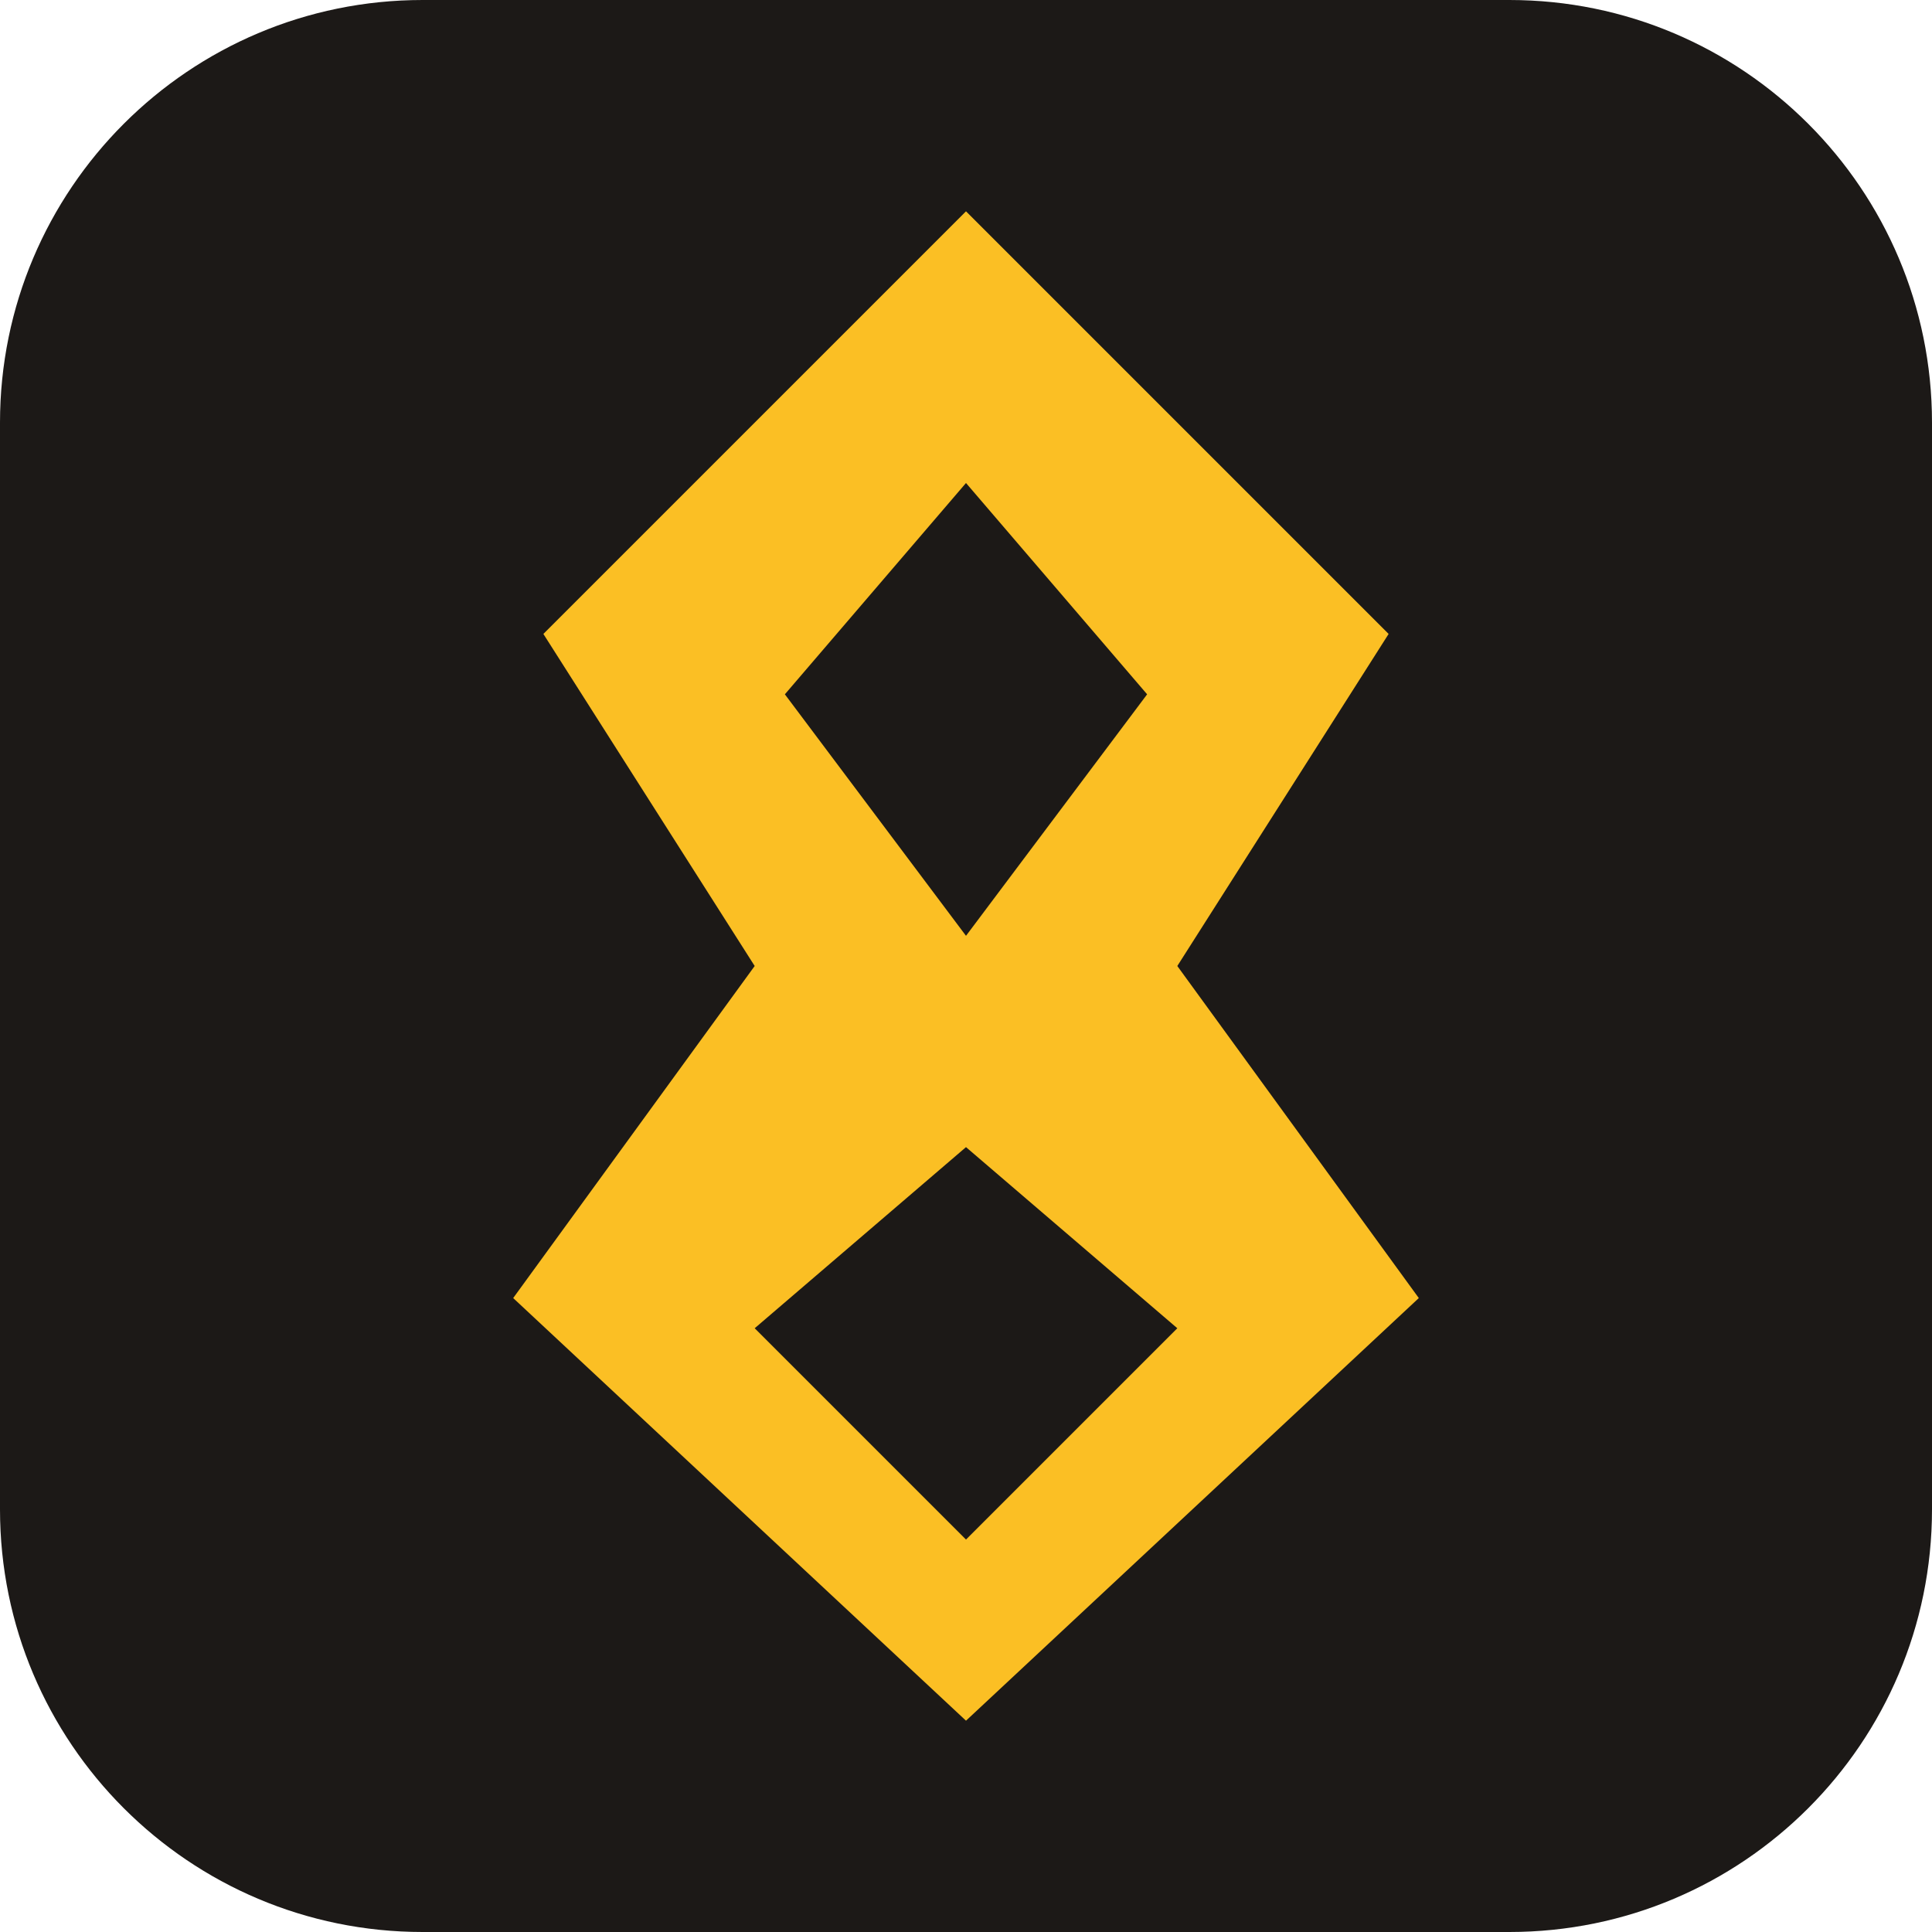
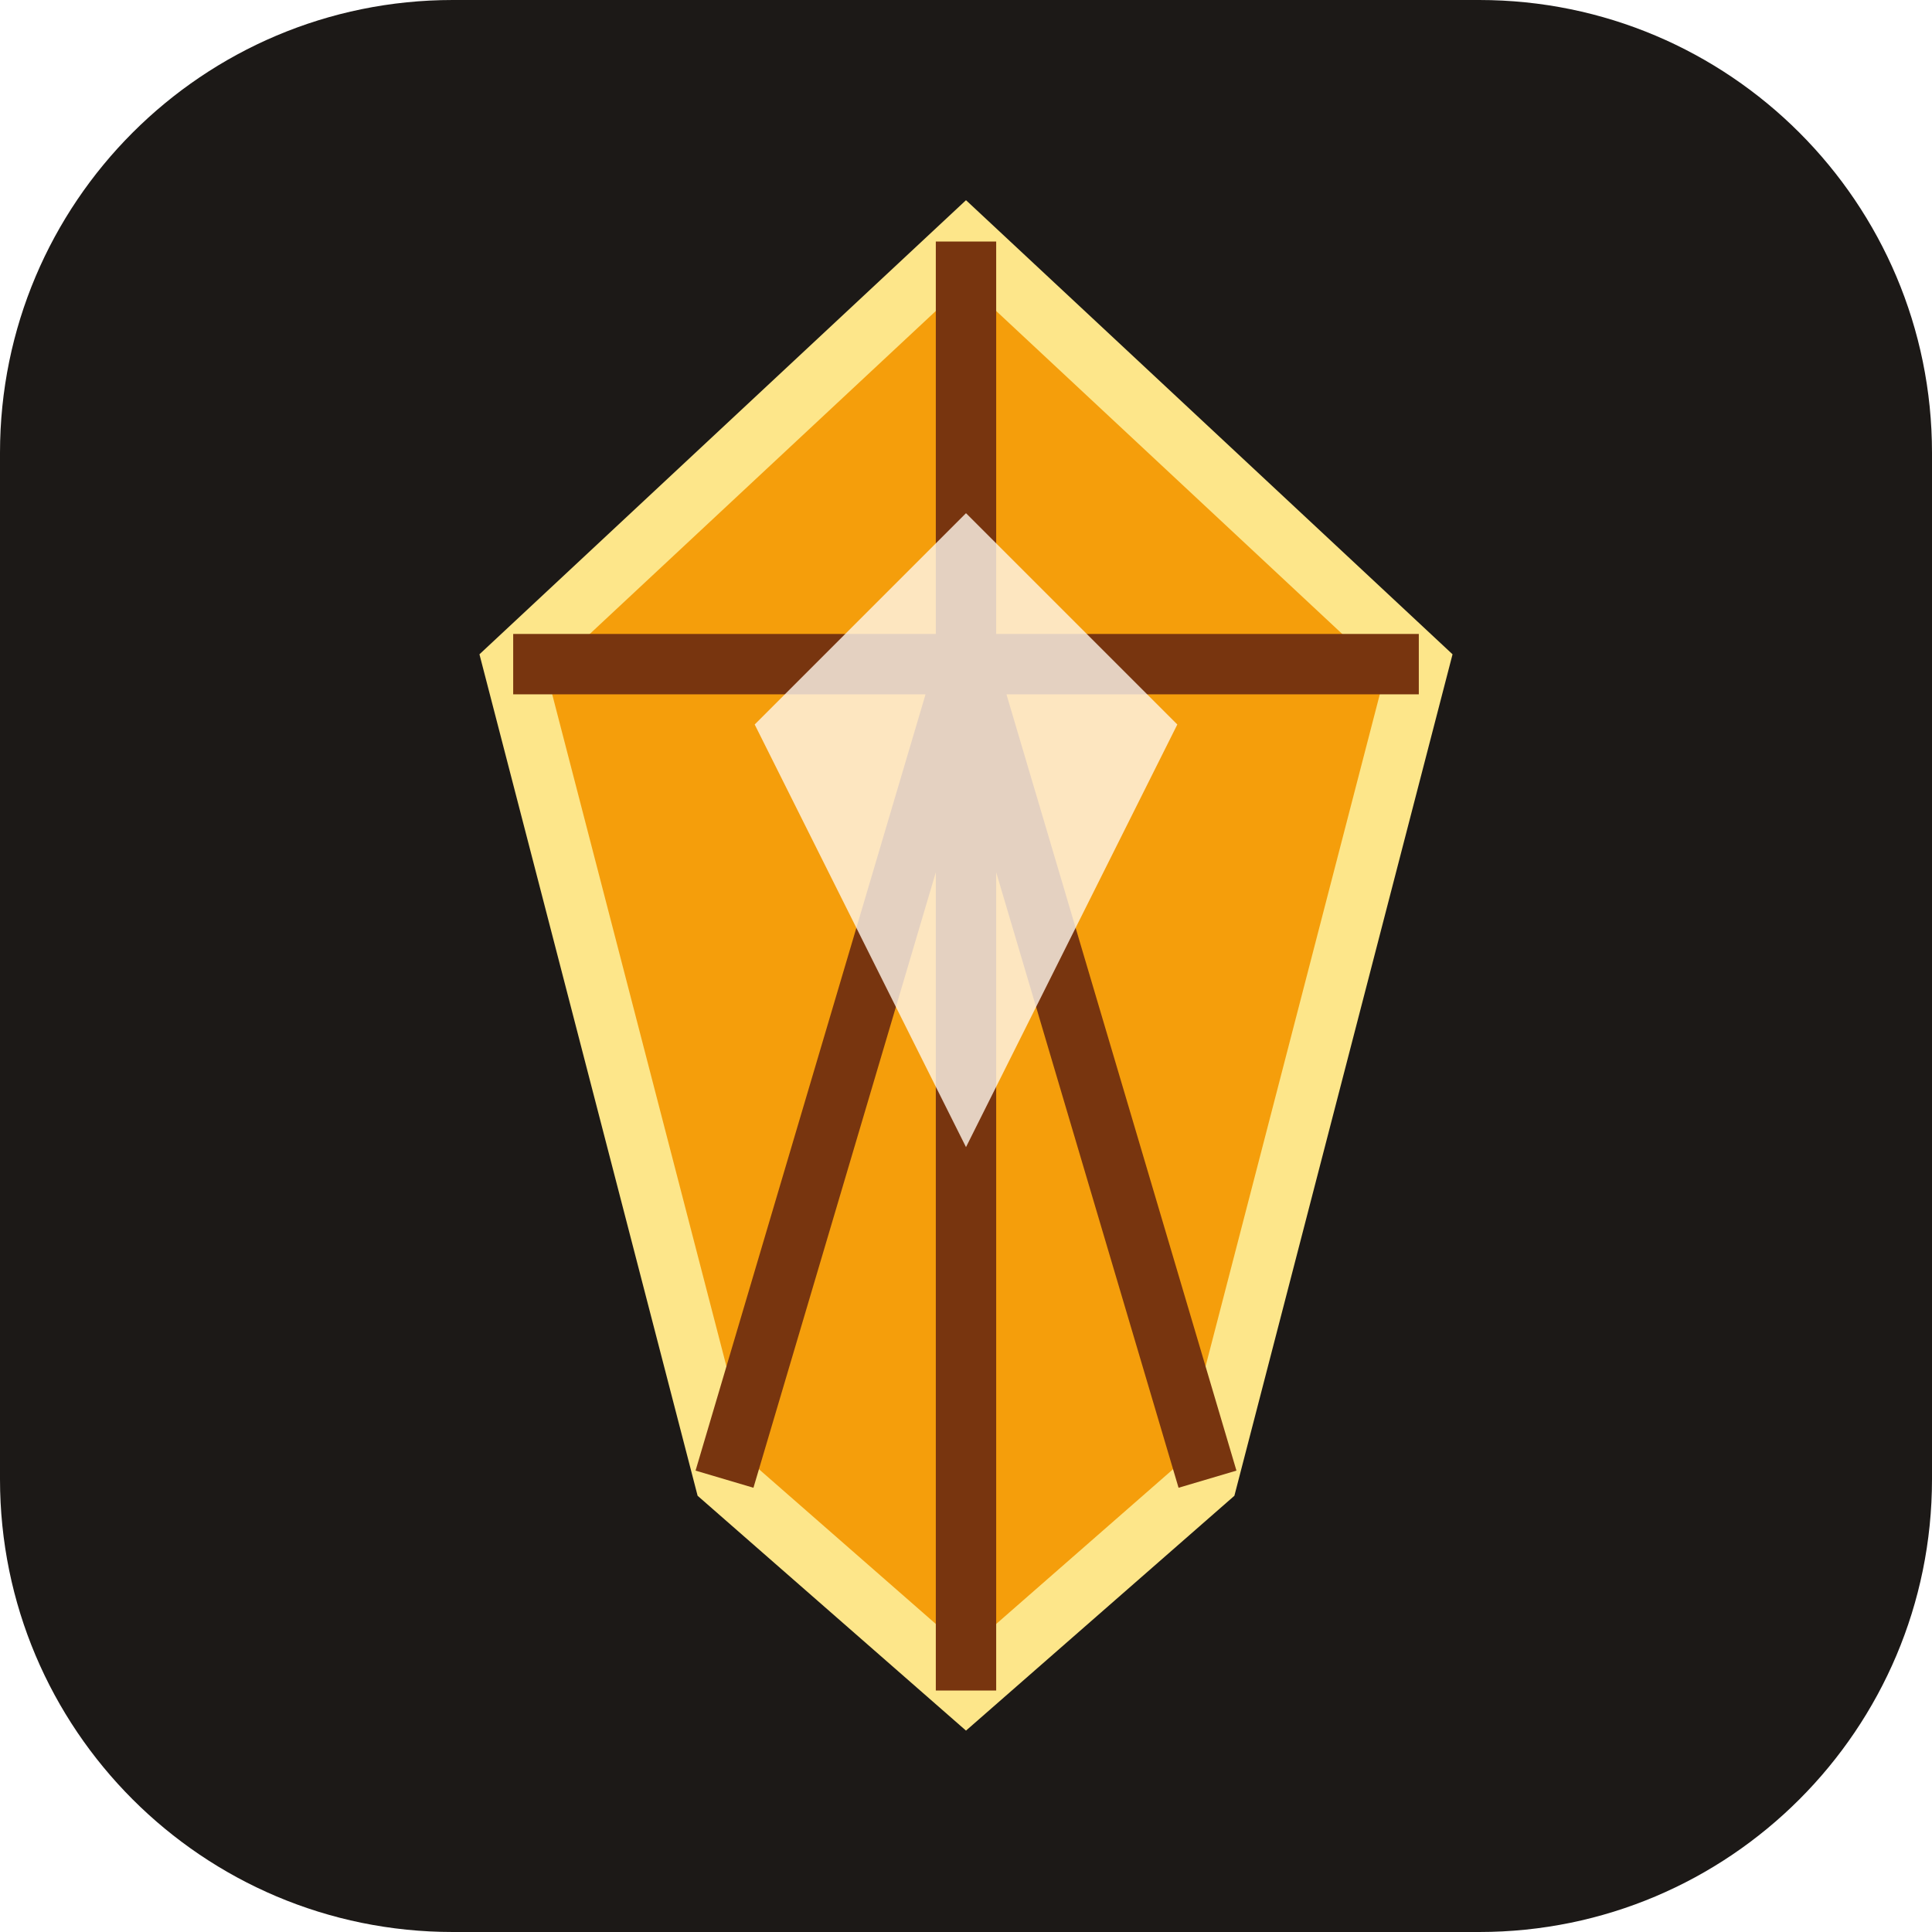
<svg xmlns="http://www.w3.org/2000/svg" viewBox="0 0 64 64">
-   <rect width="64" height="64" rx="14" fill="#1c1917" />
-   <path d="M32 7 46 21 39 32 47 43 32 57 17 43 25 32 18 21Z" fill="#fbbf24" />
-   <path d="M32 16 38 23 32 31 26 23ZM32 38 39 44 32 51 25 44Z" fill="#1c1917" />
+   <rect width="64" height="64" rx="15" fill="#1c1917" />
+   <path d="M32 8 47 22 40 49 32 56 24 49 17 22Z" fill="#f59e0b" stroke="#fde68a" stroke-width="2" />
+   <path d="M32 8v48M17 22h30M24 49l8-27 8 27" fill="none" stroke="#78350f" stroke-width="2" />
+   <path d="m32 17 7 7-7 14-7-14Z" fill="#fff7ed" opacity=".8" />
</svg>
